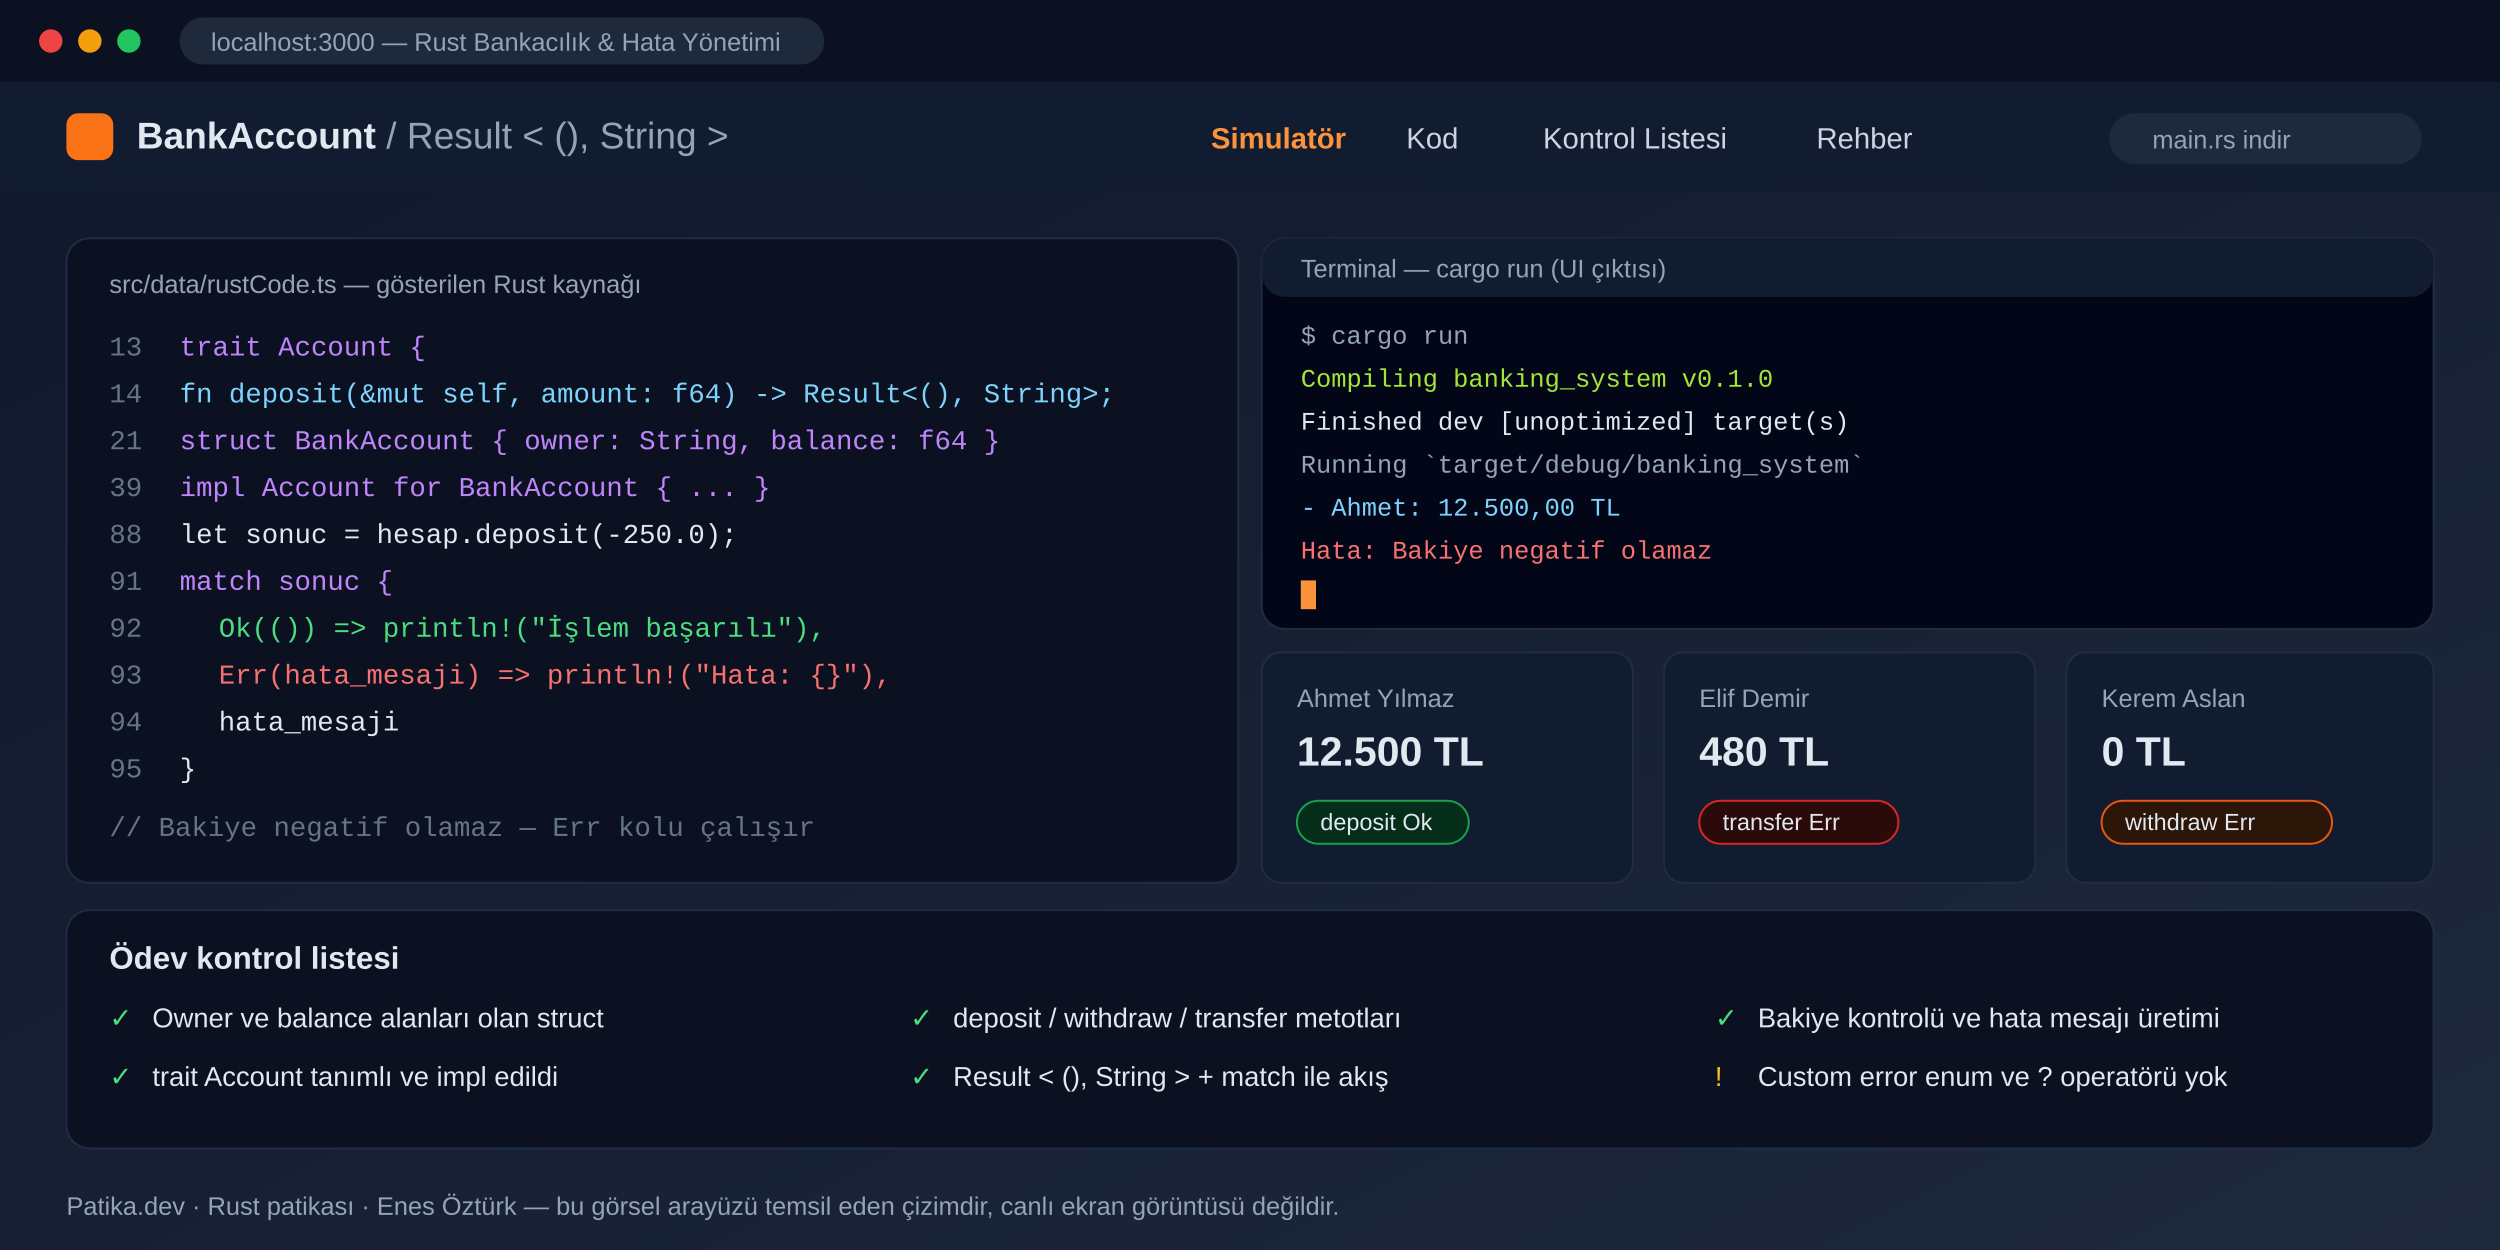
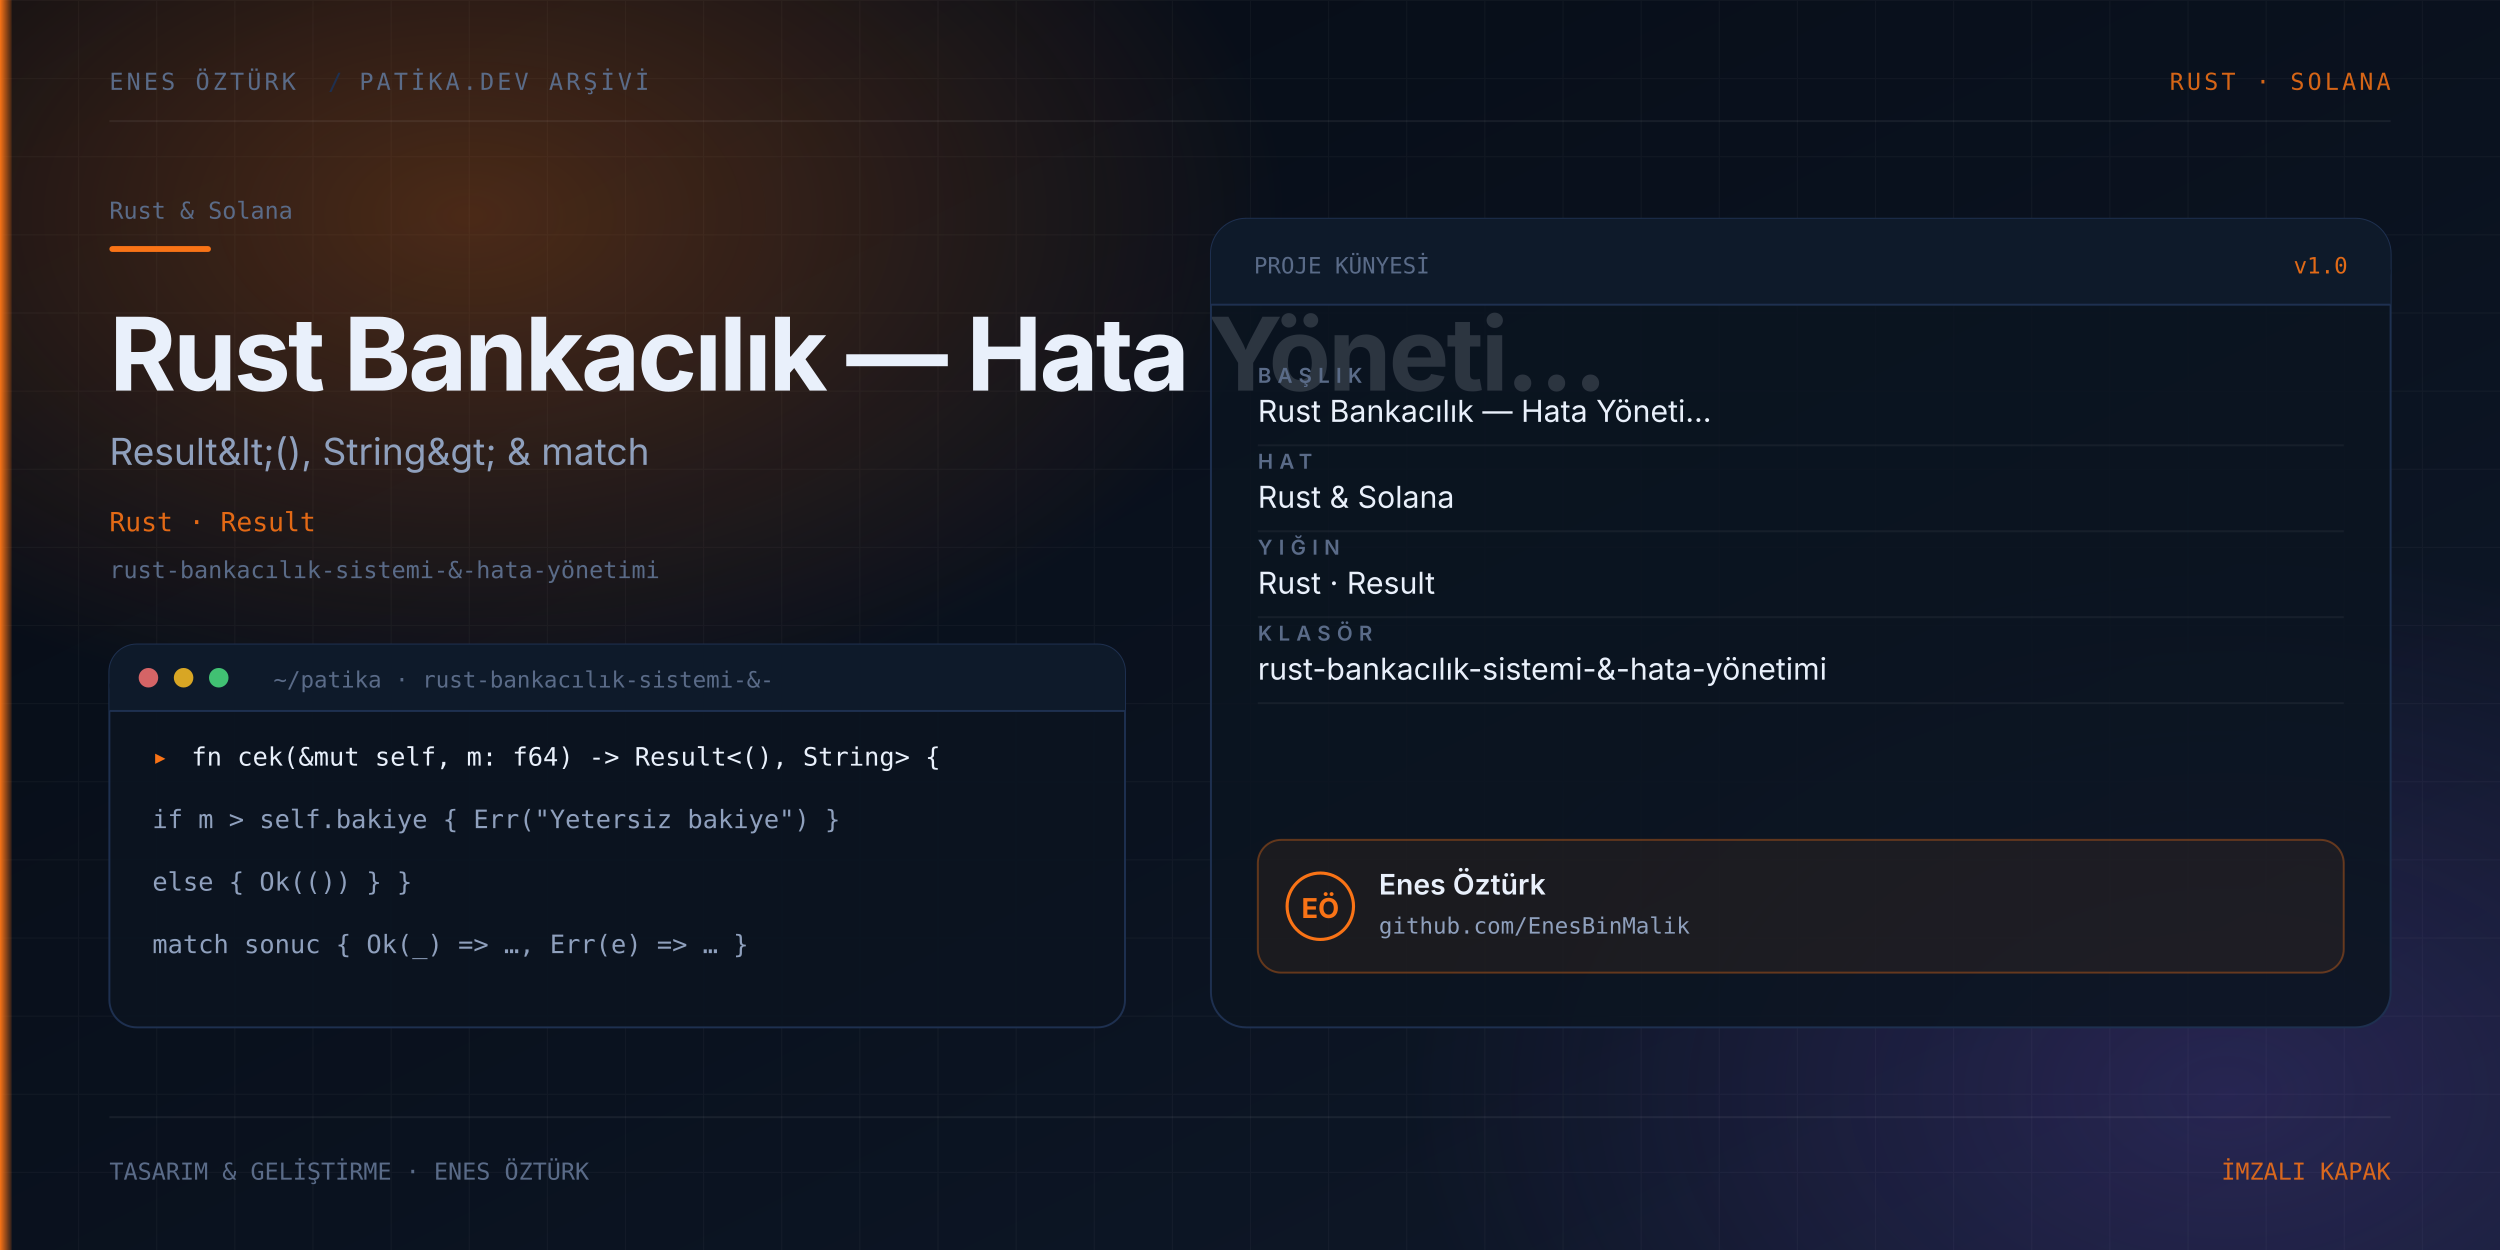
- <svg xmlns="http://www.w3.org/2000/svg" viewBox="0 0 1280 640" width="1280" height="640" role="img" aria-label="Rust Bankacılık Sistemi hata yönetimi simülatörü arayüz mockup'ı">
+ <svg xmlns="http://www.w3.org/2000/svg" viewBox="0 0 1280 640" width="1280" height="640" role="img" aria-label="Rust Bankacılık — Hata Yöneti… — Enes Öztürk imza kapağı">
  <defs>
-     <linearGradient id="bg1" x1="0" y1="0" x2="1" y2="1">
-       <stop offset="0%" stop-color="#0f172a" />
-       <stop offset="100%" stop-color="#1e293b" />
+     <linearGradient id="bg" x1="0" y1="0" x2="1" y2="1">
+       <stop offset="0" stop-color="#060B14" />
+       <stop offset="55%" stop-color="#0A121F" />
+       <stop offset="100%" stop-color="#101A2C" />
    </linearGradient>
-     <style>
-       .lbl{font-family:'Segoe UI',Arial,sans-serif;fill:#e2e8f0}
-       .mut{font-family:'Segoe UI',Arial,sans-serif;fill:#94a3b8}
-       .mono{font-family:Consolas,'Courier New',monospace}
-       .tab{font-family:'Segoe UI',Arial,sans-serif;font-size:15px;fill:#cbd5e1}
-       .tabOn{font-family:'Segoe UI',Arial,sans-serif;font-size:15px;fill:#fb923c;font-weight:600}
-     </style>
+     <linearGradient id="acc" x1="0" y1="0" x2="1" y2="0">
+       <stop offset="0" stop-color="#F97316" />
+       <stop offset="100%" stop-color="#F97316" stop-opacity="0.15" />
+     </linearGradient>
+     <radialGradient id="glow1" cx="50%" cy="50%" r="50%">
+       <stop offset="0" stop-color="#F97316" stop-opacity="0.28" />
+       <stop offset="100%" stop-color="#F97316" stop-opacity="0" />
+     </radialGradient>
+     <radialGradient id="glow2" cx="50%" cy="50%" r="50%">
+       <stop offset="0" stop-color="#8B5CF6" stop-opacity="0.20" />
+       <stop offset="100%" stop-color="#8B5CF6" stop-opacity="0" />
+     </radialGradient>
+     <linearGradient id="fade" x1="0" y1="0" x2="0" y2="1">
+       <stop offset="0" stop-color="#FFFFFF" stop-opacity="0.10" />
+       <stop offset="100%" stop-color="#FFFFFF" stop-opacity="0.02" />
+     </linearGradient>
+     <pattern id="grid" width="40" height="40" patternUnits="userSpaceOnUse">
+       <path d="M40 0H0V40" fill="none" stroke="#FFFFFF" stroke-opacity="0.035" stroke-width="1" />
+     </pattern>
+     <pattern id="dots" width="24" height="24" patternUnits="userSpaceOnUse">
+       <circle cx="1.5" cy="1.5" r="1.5" fill="#F97316" fill-opacity="0.12" />
+     </pattern>
+     <filter id="soft" x="-30%" y="-30%" width="160%" height="160%">
+       <feGaussianBlur stdDeviation="26" />
+     </filter>
+     <style>.t{font-family:'Segoe UI',Inter,system-ui,-apple-system,'Helvetica Neue',Arial,sans-serif;}.m{font-family:'JetBrains Mono','Cascadia Code',Consolas,'SF Mono',monospace;}.ttl{font-family:'Segoe UI',Inter,system-ui,-apple-system,'Helvetica Neue',Arial,sans-serif;font-weight:700;letter-spacing:-1.4px}.cap{font-family:'Segoe UI',Inter,system-ui,-apple-system,'Helvetica Neue',Arial,sans-serif;font-weight:600;letter-spacing:3.2px}</style>
  </defs>
-   <rect width="1280" height="640" fill="url(#bg1)" />
-   <rect x="0" y="0" width="1280" height="42" fill="#0b1120" />
-   <circle cx="26" cy="21" r="6" fill="#ef4444" />
-   <circle cx="46" cy="21" r="6" fill="#f59e0b" />
-   <circle cx="66" cy="21" r="6" fill="#22c55e" />
-   <rect x="92" y="9" width="330" height="24" rx="12" fill="#1e293b" />
-   <text x="108" y="26" class="mut" font-size="13">localhost:3000 — Rust Bankacılık &amp; Hata Yönetimi</text>
-   <rect x="0" y="42" width="1280" height="56" fill="#111c30" />
-   <rect x="34" y="58" width="24" height="24" rx="6" fill="#f97316" />
-   <text x="70" y="76" class="lbl" font-size="19" font-weight="700">BankAccount <tspan class="mut" font-weight="400">/ Result &lt; (), String &gt;</tspan>
-   </text>
-   <text x="620" y="76" class="tabOn">Simulatör</text>
-   <text x="720" y="76" class="tab">Kod</text>
-   <text x="790" y="76" class="tab">Kontrol Listesi</text>
-   <text x="930" y="76" class="tab">Rehber</text>
-   <rect x="1080" y="58" width="160" height="26" rx="13" fill="#1e293b" />
-   <text x="1102" y="76" class="mut" font-size="13">main.rs indir</text>
-   <rect x="34" y="122" width="600" height="330" rx="12" fill="#0b1120" stroke="#1f2c44" />
-   <text x="56" y="150" class="mut" font-size="13">src/data/rustCode.ts — gösterilen Rust kaynağı</text>
-   <g font-size="14" class="mono">
-     <text x="56" y="182" fill="#64748b">13</text>
-     <text x="92" y="182" fill="#c084fc">trait Account {</text>
-     <text x="56" y="206" fill="#64748b">14</text>
-     <text x="92" y="206" fill="#7dd3fc">    fn deposit(&amp;mut self, amount: f64) -&gt; Result&lt;(), String&gt;;</text>
-     <text x="56" y="230" fill="#64748b">21</text>
-     <text x="92" y="230" fill="#c084fc">struct BankAccount { owner: String, balance: f64 }</text>
-     <text x="56" y="254" fill="#64748b">39</text>
-     <text x="92" y="254" fill="#c084fc">impl Account for BankAccount { ... }</text>
-     <text x="56" y="278" fill="#64748b">88</text>
-     <text x="92" y="278" fill="#e2e8f0">    let sonuc = hesap.deposit(-250.0);</text>
-     <text x="56" y="302" fill="#64748b">91</text>
-     <text x="92" y="302" fill="#c084fc">    match sonuc {</text>
-     <text x="56" y="326" fill="#64748b">92</text>
-     <text x="112" y="326" fill="#4ade80">Ok(()) =&gt; println!("İşlem başarılı"),</text>
-     <text x="56" y="350" fill="#64748b">93</text>
-     <text x="112" y="350" fill="#f87171">Err(hata_mesaji) =&gt; println!("Hata: {}"),</text>
-     <text x="56" y="374" fill="#64748b">94</text>
-     <text x="112" y="374" fill="#e2e8f0">        hata_mesaji</text>
-     <text x="56" y="398" fill="#64748b">95</text>
-     <text x="92" y="398" fill="#e2e8f0">    }</text>
-     <text x="56" y="428" fill="#64748b">// Bakiye negatif olamaz — Err kolu çalışır</text>
+   <rect width="1280" height="640" fill="url(#bg)" />
+   <rect width="1280" height="640" fill="url(#grid)" />
+   <ellipse cx="240" cy="110" rx="420" ry="260" fill="url(#glow1)" />
+   <ellipse cx="1140" cy="560" rx="420" ry="280" fill="url(#glow2)" />
+   <rect x="0" y="0" width="6" height="640" fill="url(#acc)" />
+   <g class="m" font-size="12" fill="#5A6B88" letter-spacing="1.6">
+     <text x="56" y="46">ENES ÖZTÜRK</text>
+     <text x="168" y="46" fill="#1E3050">/</text>
+     <text x="184" y="46">PATİKA.DEV ARŞİVİ</text>
+     <text x="1224" y="46" text-anchor="end" fill="#F97316" fill-opacity="0.85">RUST · SOLANA</text>
  </g>
-   <rect x="646" y="122" width="600" height="200" rx="12" fill="#020617" stroke="#1f2c44" />
-   <rect x="646" y="122" width="600" height="30" rx="12" fill="#111c30" />
-   <text x="666" y="142" class="mut" font-size="13">Terminal — cargo run (UI çıktısı)</text>
-   <g class="mono" font-size="13">
-     <text x="666" y="176" fill="#94a3b8">$ cargo run</text>
-     <text x="666" y="198" fill="#a3e635">Compiling banking_system v0.1.0</text>
-     <text x="666" y="220" fill="#e2e8f0">Finished dev [unoptimized] target(s)</text>
-     <text x="666" y="242" fill="#94a3b8">Running `target/debug/banking_system`</text>
-     <text x="666" y="264" fill="#7dd3fc">- Ahmet: 12.500,00 TL</text>
-     <text x="666" y="286" fill="#f87171">Hata: Bakiye negatif olamaz</text>
-     <text x="666" y="308" fill="#fb923c">█</text>
+   <line x1="56" y1="62" x2="1224" y2="62" stroke="#FFFFFF" stroke-opacity="0.06" />
+   <g class="m" font-size="12" fill="#5A6B88">
+     <text x="56" y="112">Rust &amp; Solana</text>
  </g>
-   <g>
-     <rect x="646" y="334" width="190" height="118" rx="10" fill="#111c30" stroke="#1f2c44" />
-     <text x="664" y="362" class="mut" font-size="13">Ahmet Yılmaz</text>
-     <text x="664" y="392" class="lbl" font-size="21" font-weight="700">12.500 TL</text>
-     <rect x="664" y="410" width="88" height="22" rx="11" fill="#052e1a" stroke="#16a34a" />
-     <text x="676" y="425" font-size="12" fill="#4ade80" class="lbl">deposit Ok</text>
-     <rect x="852" y="334" width="190" height="118" rx="10" fill="#111c30" stroke="#1f2c44" />
-     <text x="870" y="362" class="mut" font-size="13">Elif Demir</text>
-     <text x="870" y="392" class="lbl" font-size="21" font-weight="700">480 TL</text>
-     <rect x="870" y="410" width="102" height="22" rx="11" fill="#2b0a0a" stroke="#dc2626" />
-     <text x="882" y="425" font-size="12" fill="#f87171" class="lbl">transfer Err</text>
-     <rect x="1058" y="334" width="188" height="118" rx="10" fill="#111c30" stroke="#1f2c44" />
-     <text x="1076" y="362" class="mut" font-size="13">Kerem Aslan</text>
-     <text x="1076" y="392" class="lbl" font-size="21" font-weight="700">0 TL</text>
-     <rect x="1076" y="410" width="118" height="22" rx="11" fill="#2b1608" stroke="#ea580c" />
-     <text x="1088" y="425" font-size="12" fill="#fdba74" class="lbl">withdraw Err</text>
-   </g>
-   <rect x="34" y="466" width="1212" height="122" rx="12" fill="#0b1120" stroke="#1f2c44" />
-   <text x="56" y="496" class="lbl" font-size="16" font-weight="600">Ödev kontrol listesi</text>
-   <g font-size="14" class="lbl">
-     <text x="56" y="526" fill="#4ade80">✓</text>
-     <text x="78" y="526">Owner ve balance alanları olan struct</text>
-     <text x="466" y="526" fill="#4ade80">✓</text>
-     <text x="488" y="526">deposit / withdraw / transfer metotları</text>
-     <text x="878" y="526" fill="#4ade80">✓</text>
-     <text x="900" y="526">Bakiye kontrolü ve hata mesajı üretimi</text>
-     <text x="56" y="556" fill="#4ade80">✓</text>
-     <text x="78" y="556">trait Account tanımlı ve impl edildi</text>
-     <text x="466" y="556" fill="#4ade80">✓</text>
-     <text x="488" y="556">Result &lt; (), String &gt; + match ile akış</text>
-     <text x="878" y="556" fill="#fbbf24">!</text>
-     <text x="900" y="556">Custom error enum ve ? operatörü yok</text>
-   </g>
-   <text x="34" y="622" class="mut" font-size="13">Patika.dev · Rust patikası · Enes Öztürk — bu görsel arayüzü temsil eden çizimdir, canlı ekran görüntüsü değildir.</text>
+   <rect x="56" y="126" width="52" height="3" rx="1.5" fill="#F97316" />
+   <text x="56" y="200" class="ttl" font-size="52" fill="#E9F0FB">Rust Bankacılık — Hata Yöneti…</text>
+   <text x="56" y="238" class="t" font-size="19" fill="#8FA0BD">Result&amp;lt;(), String&amp;gt; &amp; match</text>
+   <text x="56" y="272" class="m" font-size="13.5" fill="#F97316" fill-opacity="0.9">Rust · Result</text>
+   <text x="56" y="296" class="m" font-size="12" fill="#5A6B88">rust-bankacılık-sistemi-&amp;-hata-yönetimi</text>
+   <rect x="56" y="330" width="520" height="196" rx="14" fill="#0B1420" fill-opacity="0.92" stroke="#1E3050" />
+   <rect x="56" y="330" width="520" height="34" rx="14" fill="#0E1A2A" />
+   <rect x="56" y="350" width="520" height="14" fill="#0E1A2A" />
+   <line x1="56" y1="364" x2="576" y2="364" stroke="#1E3050" />
+   <circle cx="76" cy="347" r="5" fill="#F87171" fill-opacity="0.85" />
+   <circle cx="94" cy="347" r="5" fill="#FBBF24" fill-opacity="0.85" />
+   <circle cx="112" cy="347" r="5" fill="#4ADE80" fill-opacity="0.85" />
+   <text x="140" y="352" class="m" font-size="11.5" fill="#5A6B88">~/patika · rust-bankacılık-sistemi-&amp;-</text>
+   <text x="78" y="392" class="m" font-size="13.5" fill="#F97316">▸</text>
+   <text x="98" y="392" class="m" font-size="13" fill="#E9F0FB">fn cek(&amp;mut self, m: f64) -&gt; Result&lt;(), String&gt; {</text>
+   <text x="78" y="424" class="m" font-size="13" fill="#8FA0BD">  if m &gt; self.bakiye { Err("Yetersiz bakiye") }</text>
+   <text x="78" y="456" class="m" font-size="13" fill="#8FA0BD">  else { Ok(()) } }</text>
+   <text x="78" y="488" class="m" font-size="13" fill="#8FA0BD">match sonuc { Ok(_) =&gt; …, Err(e) =&gt; … }</text>
+   <rect x="620" y="112" width="604" height="414" rx="18" fill="#0B1420" fill-opacity="0.85" stroke="#1E3050" />
+   <rect x="620" y="112" width="604" height="44" rx="18" fill="#0E1A2A" />
+   <rect x="620" y="138" width="604" height="18" fill="#0E1A2A" />
+   <line x1="620" y1="156" x2="1224" y2="156" stroke="#1E3050" />
+   <text x="642" y="140" class="m" font-size="11.5" fill="#5A6B88">PROJE KÜNYESİ</text>
+   <text x="1202" y="140" class="m" font-size="11.5" fill="#F97316" text-anchor="end" fill-opacity="0.9">v1.0</text>
+   <text x="644" y="196" class="cap" font-size="10.5" fill="#5A6B88">BAŞLIK</text>
+   <text x="644" y="216" class="t" font-size="15.5" fill="#E9F0FB">Rust Bankacılık — Hata Yöneti…</text>
+   <line x1="644" y1="228" x2="1200" y2="228" stroke="#FFFFFF" stroke-opacity="0.05" />
+   <text x="644" y="240" class="cap" font-size="10.5" fill="#5A6B88">HAT</text>
+   <text x="644" y="260" class="t" font-size="15.5" fill="#E9F0FB">Rust &amp; Solana</text>
+   <line x1="644" y1="272" x2="1200" y2="272" stroke="#FFFFFF" stroke-opacity="0.05" />
+   <text x="644" y="284" class="cap" font-size="10.5" fill="#5A6B88">YIĞIN</text>
+   <text x="644" y="304" class="t" font-size="15.5" fill="#E9F0FB">Rust · Result</text>
+   <line x1="644" y1="316" x2="1200" y2="316" stroke="#FFFFFF" stroke-opacity="0.05" />
+   <text x="644" y="328" class="cap" font-size="10.5" fill="#5A6B88">KLASÖR</text>
+   <text x="644" y="348" class="t" font-size="15.5" fill="#E9F0FB">rust-bankacılık-sistemi-&amp;-hata-yönetimi</text>
+   <line x1="644" y1="360" x2="1200" y2="360" stroke="#FFFFFF" stroke-opacity="0.05" />
+   <rect x="644" y="430" width="556" height="68" rx="12" fill="#F97316" fill-opacity="0.07" stroke="#F97316" stroke-opacity="0.35" />
+   <circle cx="676" cy="464" r="17" fill="none" stroke="#F97316" stroke-width="1.6" />
+   <text x="676" y="470" class="t" font-size="14" font-weight="700" fill="#F97316" text-anchor="middle">EÖ</text>
+   <text x="706" y="458" class="t" font-size="14.5" font-weight="600" fill="#E9F0FB">Enes Öztürk</text>
+   <text x="706" y="478" class="m" font-size="11.5" fill="#8FA0BD">github.com/EnesBinMalik</text>
+   <line x1="56" y1="572" x2="1224" y2="572" stroke="#FFFFFF" stroke-opacity="0.06" />
+   <text x="56" y="604" class="m" font-size="12" fill="#5A6B88">TASARIM &amp; GELİŞTİRME · ENES ÖZTÜRK</text>
+   <text x="1224" y="604" class="m" font-size="12" fill="#F97316" text-anchor="end" fill-opacity="0.85">İMZALI KAPAK</text>
</svg>
